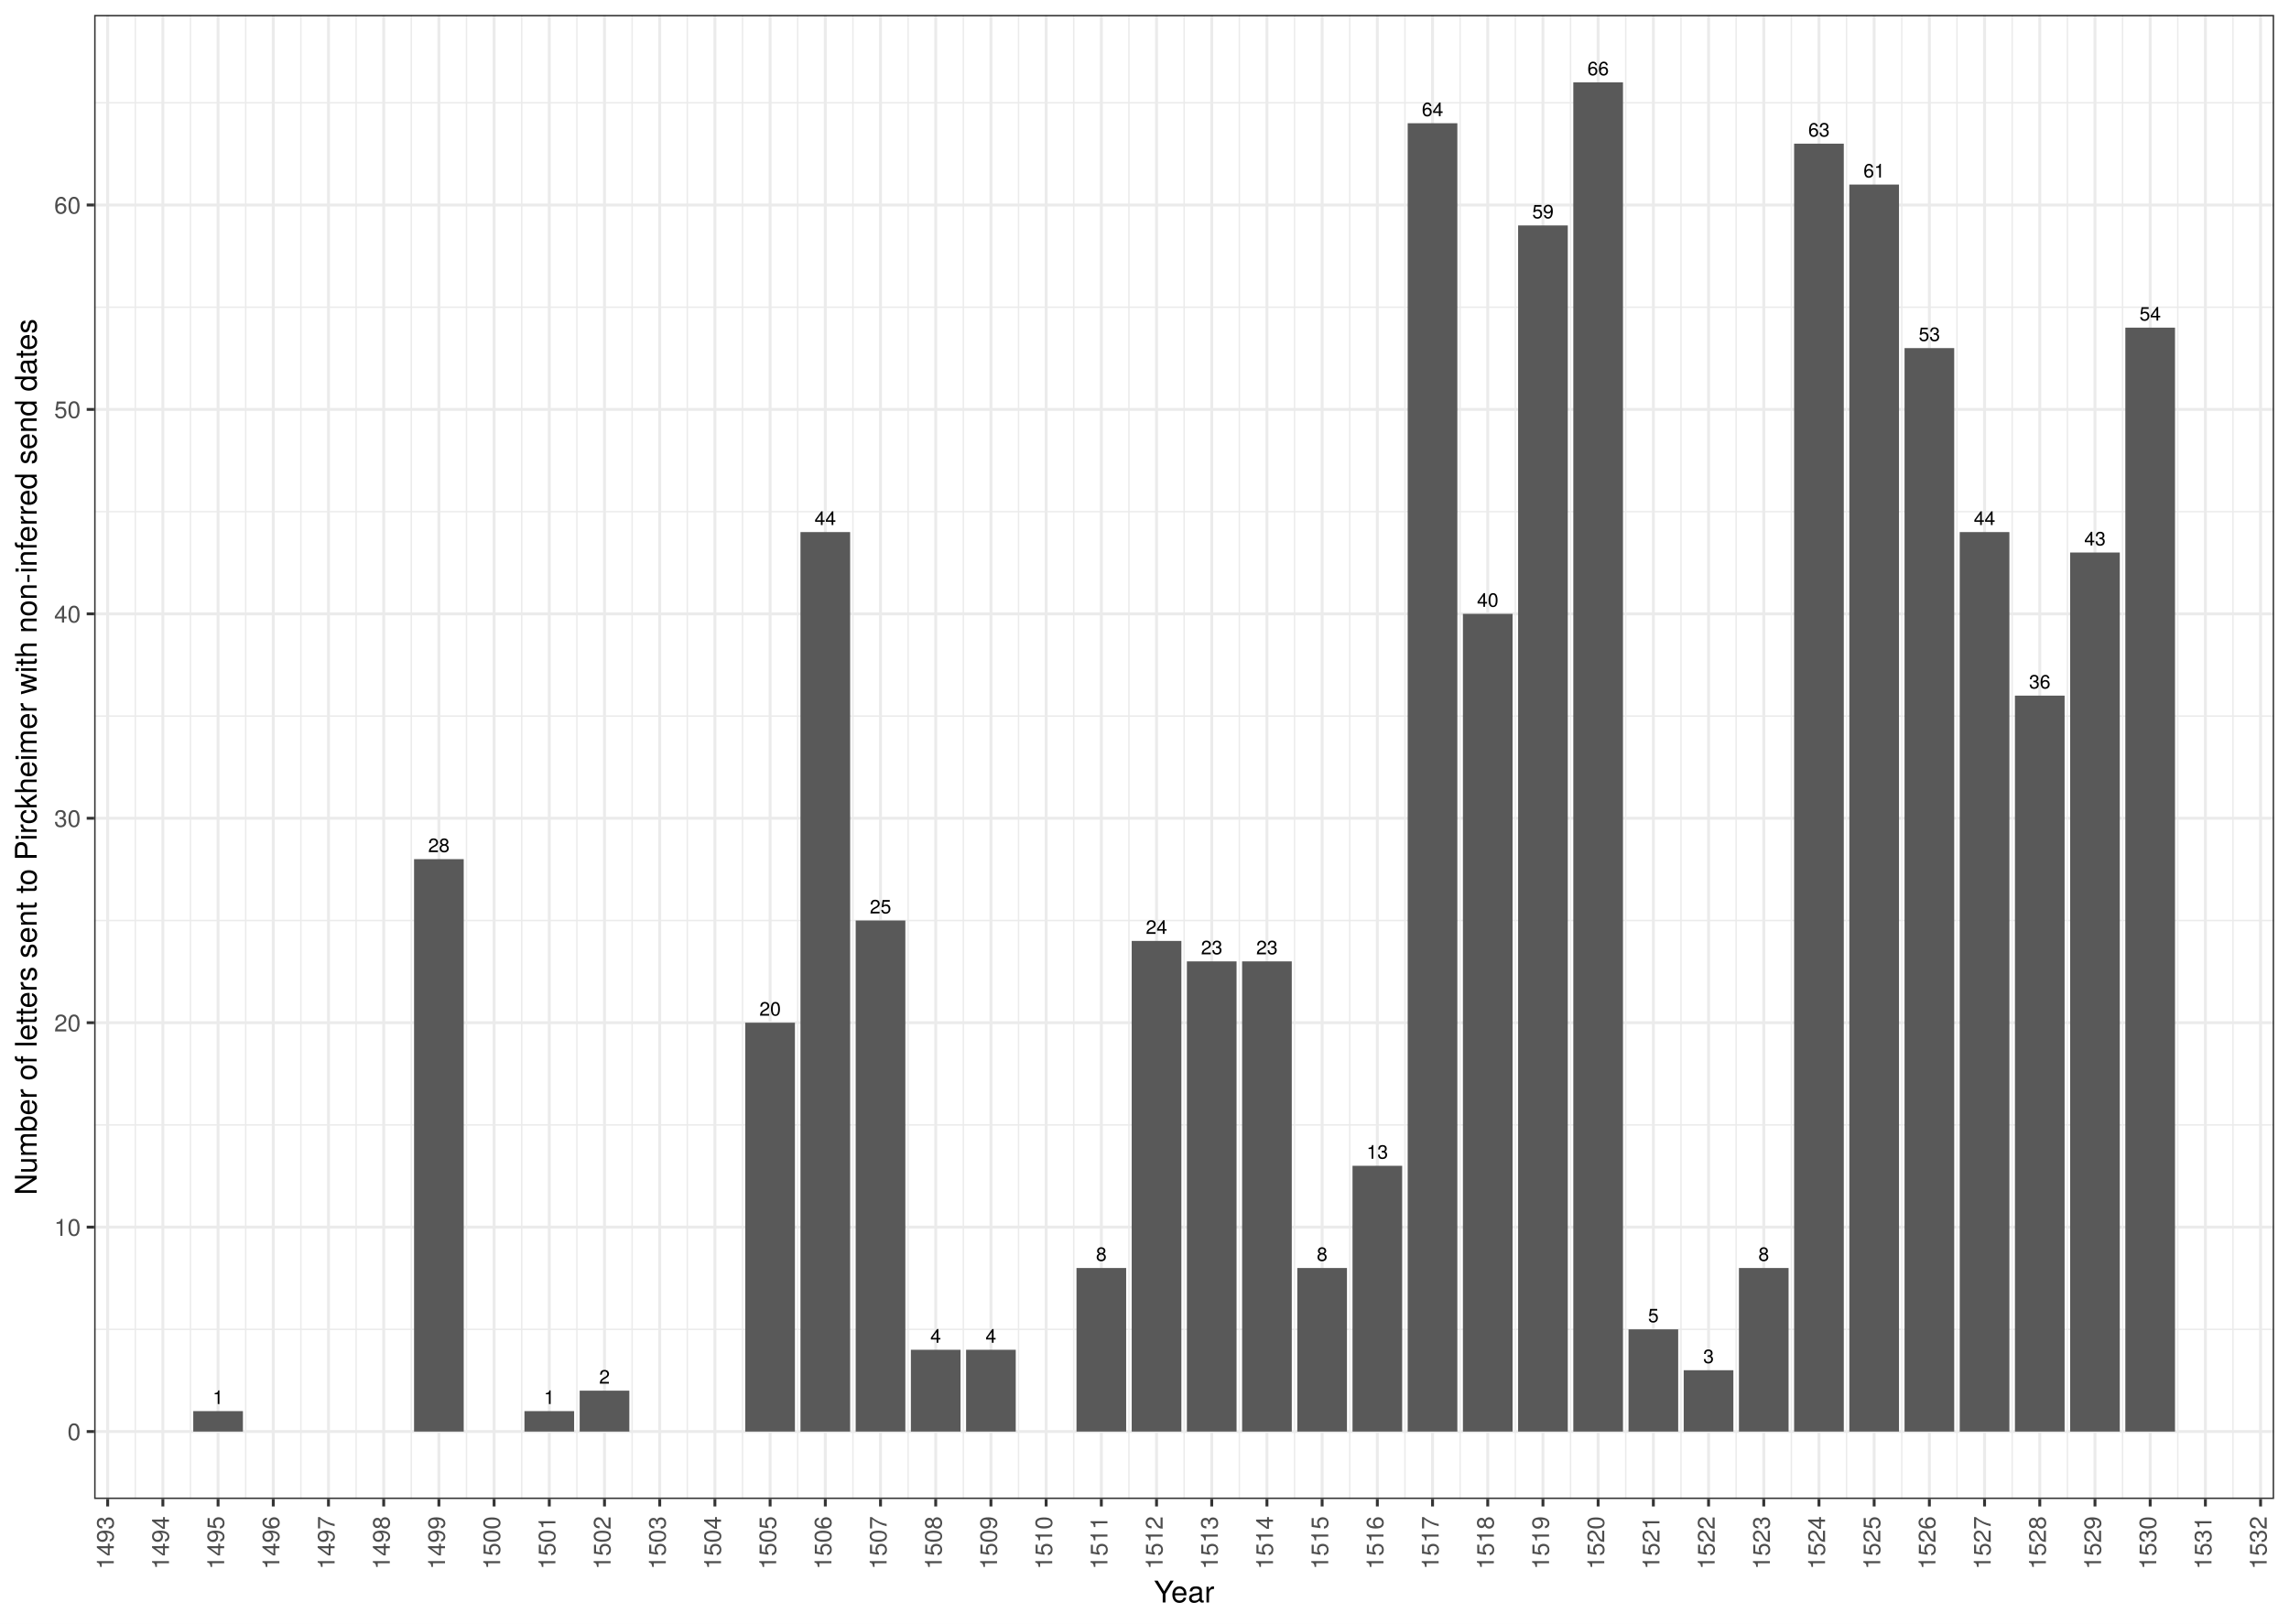
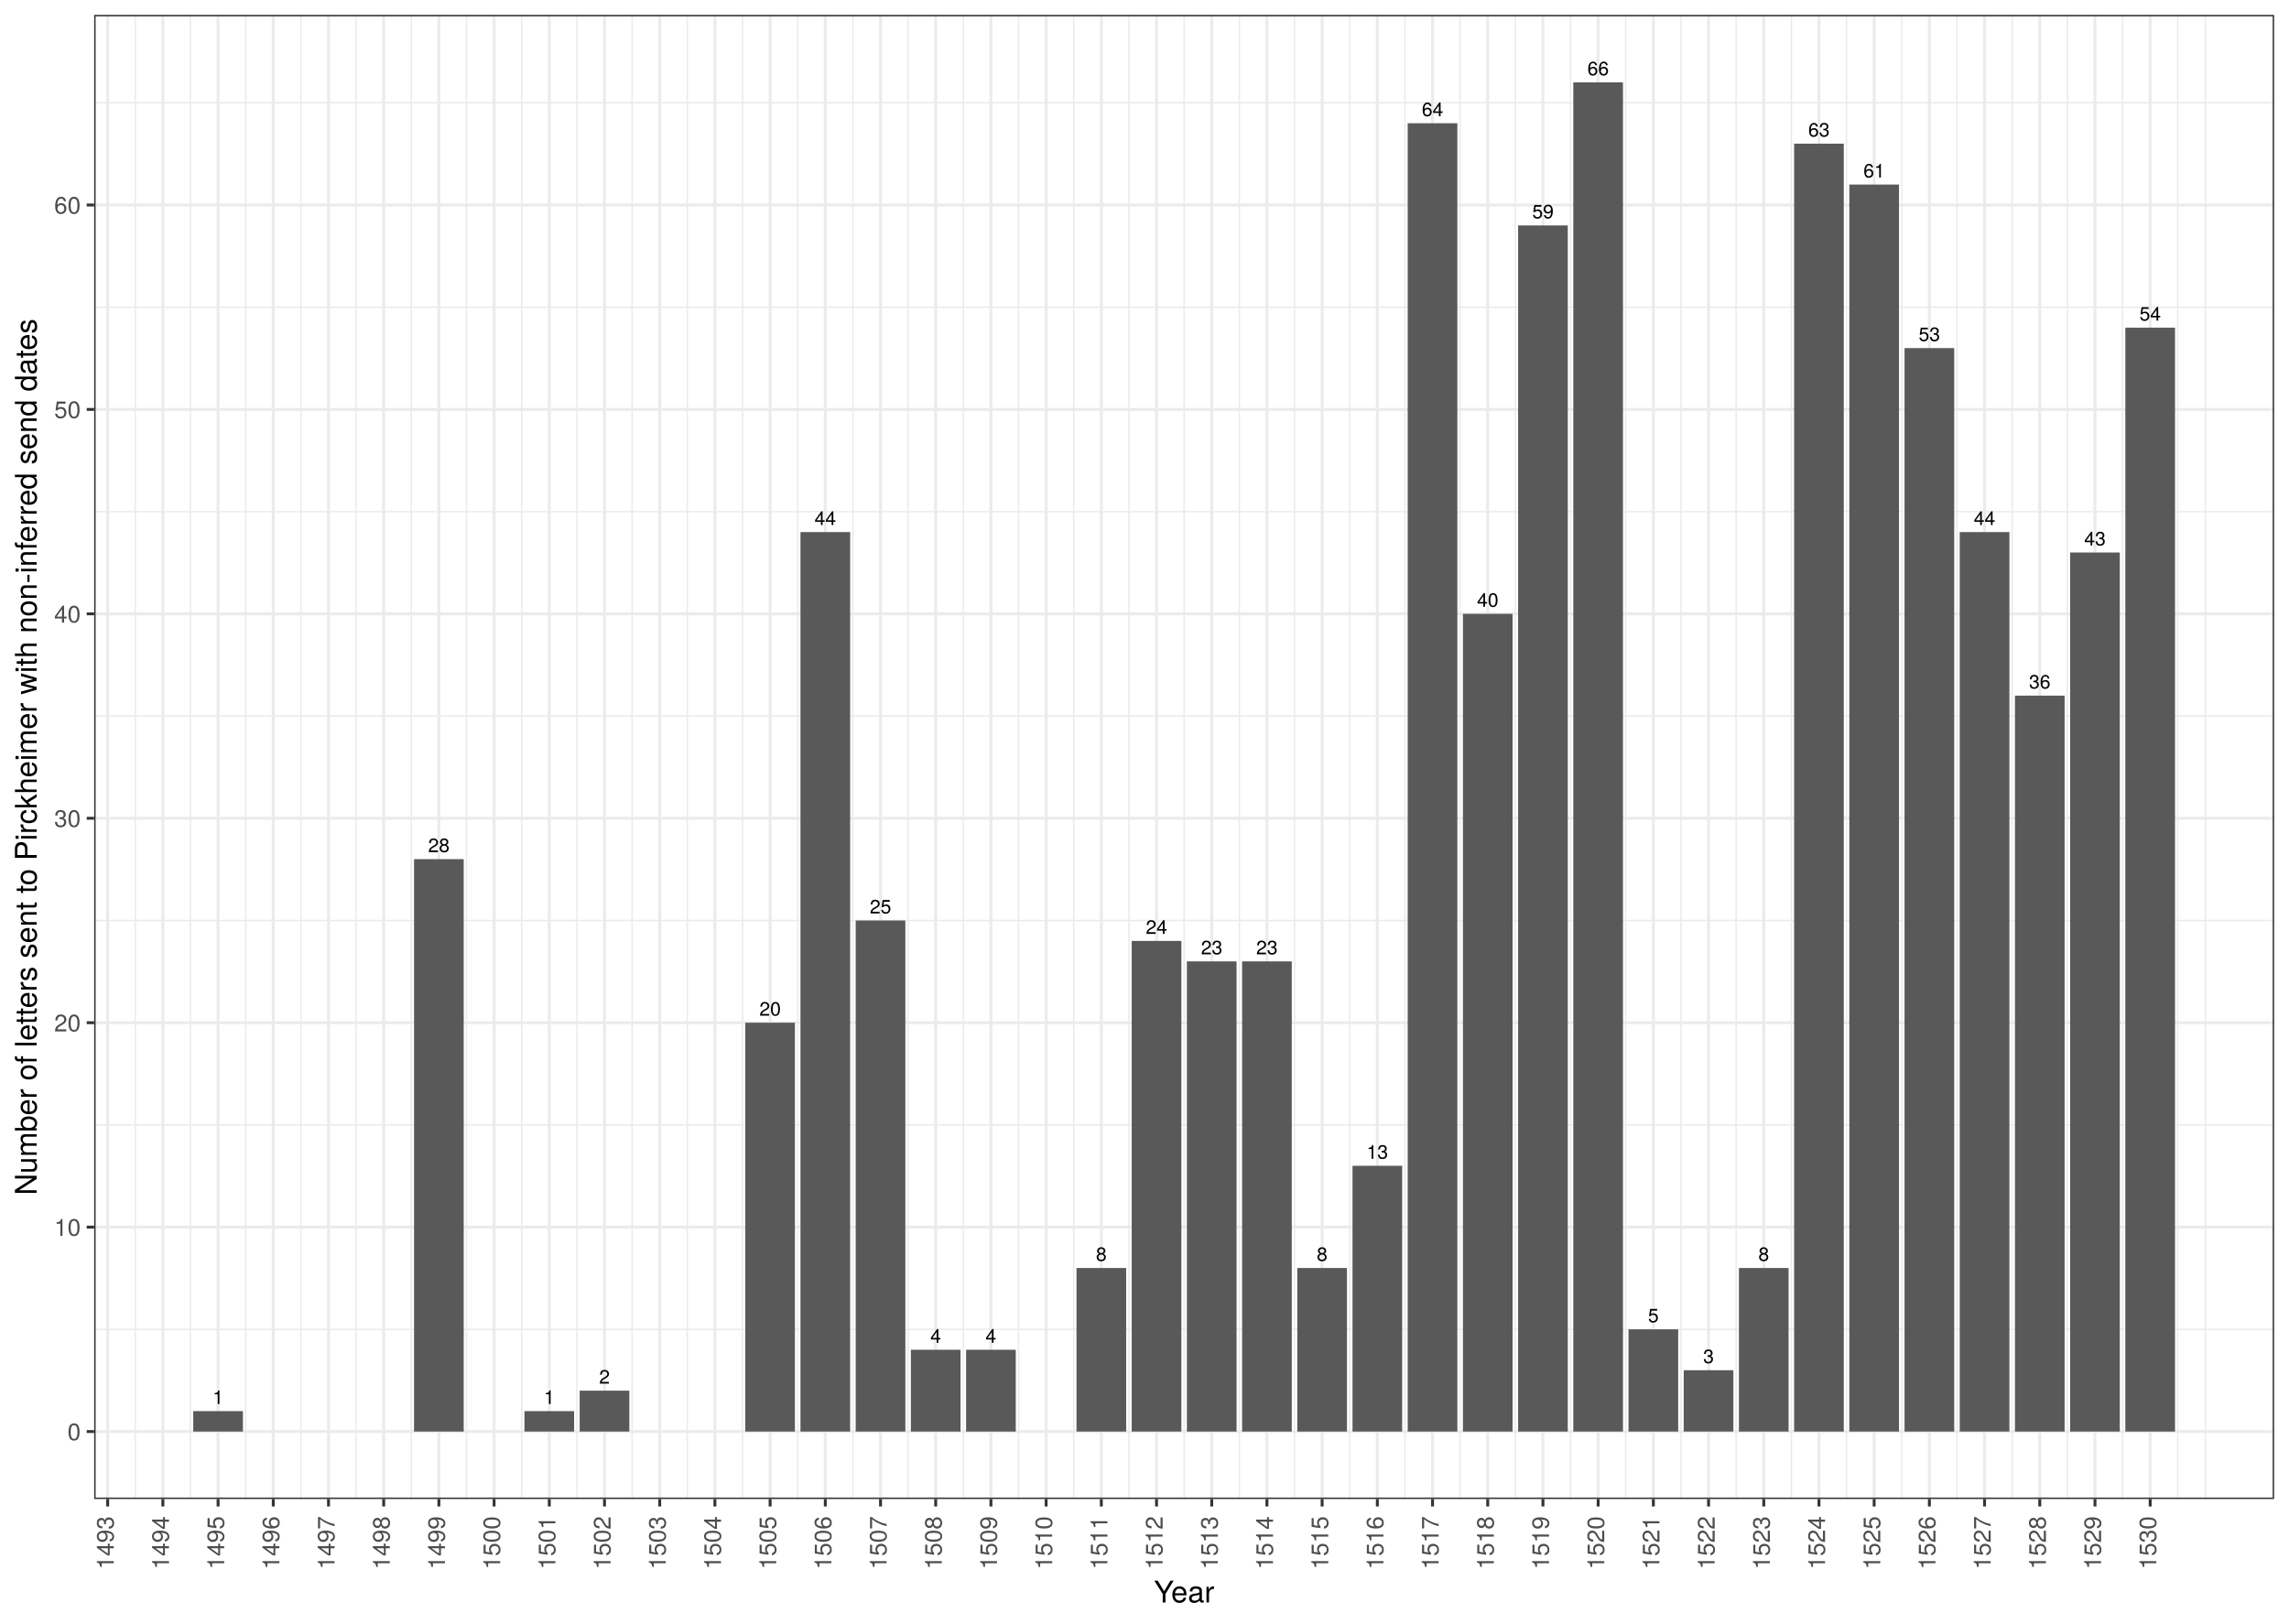
<svg xmlns="http://www.w3.org/2000/svg" class="svglite" width="842.40pt" height="597.60pt" viewBox="0 0 842.40 597.60">
  <defs>
    <style type="text/css">
    .svglite line, .svglite polyline, .svglite polygon, .svglite path, .svglite rect, .svglite circle {
      fill: none;
      stroke: #000000;
      stroke-linecap: round;
      stroke-linejoin: round;
      stroke-miterlimit: 10.00;
    }
    .svglite text {
      white-space: pre;
    }
  </style>
  </defs>
  <rect width="100%" height="100%" style="stroke: none; fill: #FFFFFF;" />
  <defs>
    <clipPath id="cpMC4wMHw4NDIuNDB8MC4wMHw1OTcuNjA=">
      <rect x="0.00" y="0.00" width="842.40" height="597.60" />
    </clipPath>
  </defs>
  <g clip-path="url(#cpMC4wMHw4NDIuNDB8MC4wMHw1OTcuNjA=)">
    <rect x="0" y="-0" width="842.40" height="597.60" style="stroke-width: 1.07; stroke: #FFFFFF; fill: #FFFFFF;" />
  </g>
  <defs>
    <clipPath id="cpMzQuNjV8ODM2LjkyfDUuNDh8NTUxLjc2">
      <rect x="34.65" y="5.48" width="802.27" height="546.28" />
    </clipPath>
  </defs>
  <g clip-path="url(#cpMzQuNjV8ODM2LjkyfDUuNDh8NTUxLjc2)">
    <rect x="34.65" y="5.48" width="802.27" height="546.28" style="stroke-width: 1.07; stroke: none; fill: #FFFFFF;" />
    <polyline points="34.65,489.31 836.92,489.31 " style="stroke-width: 0.53; stroke: #EBEBEB; stroke-linecap: butt;" />
    <polyline points="34.65,414.06 836.92,414.06 " style="stroke-width: 0.53; stroke: #EBEBEB; stroke-linecap: butt;" />
    <polyline points="34.65,338.82 836.92,338.82 " style="stroke-width: 0.53; stroke: #EBEBEB; stroke-linecap: butt;" />
    <polyline points="34.65,263.57 836.92,263.57 " style="stroke-width: 0.53; stroke: #EBEBEB; stroke-linecap: butt;" />
    <polyline points="34.65,188.33 836.92,188.33 " style="stroke-width: 0.53; stroke: #EBEBEB; stroke-linecap: butt;" />
    <polyline points="34.65,113.08 836.92,113.08 " style="stroke-width: 0.53; stroke: #EBEBEB; stroke-linecap: butt;" />
    <polyline points="34.65,37.83 836.92,37.83 " style="stroke-width: 0.53; stroke: #EBEBEB; stroke-linecap: butt;" />
    <polyline points="49.79,551.76 49.79,5.48 " style="stroke-width: 0.53; stroke: #EBEBEB; stroke-linecap: butt;" />
    <polyline points="70.10,551.76 70.10,5.48 " style="stroke-width: 0.53; stroke: #EBEBEB; stroke-linecap: butt;" />
    <polyline points="90.42,551.76 90.42,5.48 " style="stroke-width: 0.53; stroke: #EBEBEB; stroke-linecap: butt;" />
    <polyline points="110.73,551.76 110.73,5.48 " style="stroke-width: 0.53; stroke: #EBEBEB; stroke-linecap: butt;" />
    <polyline points="131.05,551.76 131.05,5.48 " style="stroke-width: 0.53; stroke: #EBEBEB; stroke-linecap: butt;" />
    <polyline points="151.36,551.76 151.36,5.48 " style="stroke-width: 0.53; stroke: #EBEBEB; stroke-linecap: butt;" />
    <polyline points="171.68,551.76 171.68,5.48 " style="stroke-width: 0.53; stroke: #EBEBEB; stroke-linecap: butt;" />
    <polyline points="192.00,551.76 192.00,5.48 " style="stroke-width: 0.53; stroke: #EBEBEB; stroke-linecap: butt;" />
    <polyline points="212.31,551.76 212.31,5.48 " style="stroke-width: 0.53; stroke: #EBEBEB; stroke-linecap: butt;" />
    <polyline points="232.63,551.76 232.63,5.48 " style="stroke-width: 0.53; stroke: #EBEBEB; stroke-linecap: butt;" />
    <polyline points="252.94,551.76 252.94,5.48 " style="stroke-width: 0.53; stroke: #EBEBEB; stroke-linecap: butt;" />
    <polyline points="273.26,551.76 273.26,5.48 " style="stroke-width: 0.53; stroke: #EBEBEB; stroke-linecap: butt;" />
    <polyline points="293.57,551.76 293.57,5.48 " style="stroke-width: 0.53; stroke: #EBEBEB; stroke-linecap: butt;" />
    <polyline points="313.89,551.76 313.89,5.48 " style="stroke-width: 0.53; stroke: #EBEBEB; stroke-linecap: butt;" />
    <polyline points="334.21,551.76 334.21,5.48 " style="stroke-width: 0.53; stroke: #EBEBEB; stroke-linecap: butt;" />
    <polyline points="354.52,551.76 354.52,5.48 " style="stroke-width: 0.53; stroke: #EBEBEB; stroke-linecap: butt;" />
    <polyline points="374.84,551.76 374.84,5.48 " style="stroke-width: 0.53; stroke: #EBEBEB; stroke-linecap: butt;" />
    <polyline points="395.15,551.76 395.15,5.48 " style="stroke-width: 0.53; stroke: #EBEBEB; stroke-linecap: butt;" />
    <polyline points="415.47,551.76 415.47,5.48 " style="stroke-width: 0.53; stroke: #EBEBEB; stroke-linecap: butt;" />
    <polyline points="435.79,551.76 435.79,5.48 " style="stroke-width: 0.53; stroke: #EBEBEB; stroke-linecap: butt;" />
    <polyline points="456.10,551.76 456.10,5.48 " style="stroke-width: 0.53; stroke: #EBEBEB; stroke-linecap: butt;" />
    <polyline points="476.42,551.76 476.42,5.48 " style="stroke-width: 0.53; stroke: #EBEBEB; stroke-linecap: butt;" />
    <polyline points="496.73,551.76 496.73,5.48 " style="stroke-width: 0.53; stroke: #EBEBEB; stroke-linecap: butt;" />
    <polyline points="517.05,551.76 517.05,5.48 " style="stroke-width: 0.53; stroke: #EBEBEB; stroke-linecap: butt;" />
    <polyline points="537.36,551.76 537.36,5.48 " style="stroke-width: 0.53; stroke: #EBEBEB; stroke-linecap: butt;" />
    <polyline points="557.68,551.76 557.68,5.48 " style="stroke-width: 0.53; stroke: #EBEBEB; stroke-linecap: butt;" />
    <polyline points="578.00,551.76 578.00,5.48 " style="stroke-width: 0.53; stroke: #EBEBEB; stroke-linecap: butt;" />
    <polyline points="598.31,551.76 598.31,5.48 " style="stroke-width: 0.53; stroke: #EBEBEB; stroke-linecap: butt;" />
    <polyline points="618.63,551.76 618.63,5.48 " style="stroke-width: 0.53; stroke: #EBEBEB; stroke-linecap: butt;" />
    <polyline points="638.94,551.76 638.94,5.48 " style="stroke-width: 0.53; stroke: #EBEBEB; stroke-linecap: butt;" />
    <polyline points="659.26,551.76 659.26,5.48 " style="stroke-width: 0.53; stroke: #EBEBEB; stroke-linecap: butt;" />
    <polyline points="679.57,551.76 679.57,5.48 " style="stroke-width: 0.53; stroke: #EBEBEB; stroke-linecap: butt;" />
    <polyline points="699.89,551.76 699.89,5.48 " style="stroke-width: 0.53; stroke: #EBEBEB; stroke-linecap: butt;" />
    <polyline points="720.21,551.76 720.21,5.48 " style="stroke-width: 0.53; stroke: #EBEBEB; stroke-linecap: butt;" />
    <polyline points="740.52,551.76 740.52,5.48 " style="stroke-width: 0.53; stroke: #EBEBEB; stroke-linecap: butt;" />
    <polyline points="760.84,551.76 760.84,5.48 " style="stroke-width: 0.53; stroke: #EBEBEB; stroke-linecap: butt;" />
    <polyline points="781.15,551.76 781.15,5.48 " style="stroke-width: 0.53; stroke: #EBEBEB; stroke-linecap: butt;" />
    <polyline points="801.47,551.76 801.47,5.48 " style="stroke-width: 0.53; stroke: #EBEBEB; stroke-linecap: butt;" />
-     <polyline points="821.79,551.76 821.79,5.48 " style="stroke-width: 0.53; stroke: #EBEBEB; stroke-linecap: butt;" />
+     <polyline points="811.63,551.76 811.63,5.48 " style="stroke-width: 0.53; stroke: #EBEBEB; stroke-linecap: butt;" />
    <polyline points="34.65,526.93 836.92,526.93 " style="stroke-width: 1.07; stroke: #EBEBEB; stroke-linecap: butt;" />
    <polyline points="34.65,451.68 836.92,451.68 " style="stroke-width: 1.07; stroke: #EBEBEB; stroke-linecap: butt;" />
    <polyline points="34.65,376.44 836.92,376.44 " style="stroke-width: 1.07; stroke: #EBEBEB; stroke-linecap: butt;" />
    <polyline points="34.65,301.19 836.92,301.19 " style="stroke-width: 1.07; stroke: #EBEBEB; stroke-linecap: butt;" />
    <polyline points="34.65,225.95 836.92,225.95 " style="stroke-width: 1.07; stroke: #EBEBEB; stroke-linecap: butt;" />
    <polyline points="34.65,150.70 836.92,150.70 " style="stroke-width: 1.07; stroke: #EBEBEB; stroke-linecap: butt;" />
    <polyline points="34.65,75.46 836.92,75.46 " style="stroke-width: 1.07; stroke: #EBEBEB; stroke-linecap: butt;" />
    <polyline points="39.63,551.76 39.63,5.48 " style="stroke-width: 1.07; stroke: #EBEBEB; stroke-linecap: butt;" />
    <polyline points="59.94,551.76 59.94,5.48 " style="stroke-width: 1.07; stroke: #EBEBEB; stroke-linecap: butt;" />
    <polyline points="80.26,551.76 80.26,5.48 " style="stroke-width: 1.07; stroke: #EBEBEB; stroke-linecap: butt;" />
    <polyline points="100.57,551.76 100.57,5.48 " style="stroke-width: 1.07; stroke: #EBEBEB; stroke-linecap: butt;" />
    <polyline points="120.89,551.76 120.89,5.48 " style="stroke-width: 1.07; stroke: #EBEBEB; stroke-linecap: butt;" />
    <polyline points="141.21,551.76 141.21,5.48 " style="stroke-width: 1.07; stroke: #EBEBEB; stroke-linecap: butt;" />
    <polyline points="161.52,551.76 161.52,5.48 " style="stroke-width: 1.07; stroke: #EBEBEB; stroke-linecap: butt;" />
    <polyline points="181.84,551.76 181.84,5.48 " style="stroke-width: 1.07; stroke: #EBEBEB; stroke-linecap: butt;" />
    <polyline points="202.15,551.76 202.15,5.48 " style="stroke-width: 1.07; stroke: #EBEBEB; stroke-linecap: butt;" />
    <polyline points="222.47,551.76 222.47,5.48 " style="stroke-width: 1.07; stroke: #EBEBEB; stroke-linecap: butt;" />
    <polyline points="242.79,551.76 242.79,5.48 " style="stroke-width: 1.07; stroke: #EBEBEB; stroke-linecap: butt;" />
    <polyline points="263.10,551.76 263.10,5.48 " style="stroke-width: 1.07; stroke: #EBEBEB; stroke-linecap: butt;" />
    <polyline points="283.42,551.76 283.42,5.48 " style="stroke-width: 1.07; stroke: #EBEBEB; stroke-linecap: butt;" />
    <polyline points="303.73,551.76 303.73,5.48 " style="stroke-width: 1.07; stroke: #EBEBEB; stroke-linecap: butt;" />
    <polyline points="324.05,551.76 324.05,5.48 " style="stroke-width: 1.07; stroke: #EBEBEB; stroke-linecap: butt;" />
    <polyline points="344.36,551.76 344.36,5.48 " style="stroke-width: 1.07; stroke: #EBEBEB; stroke-linecap: butt;" />
    <polyline points="364.68,551.76 364.68,5.48 " style="stroke-width: 1.07; stroke: #EBEBEB; stroke-linecap: butt;" />
    <polyline points="385.00,551.76 385.00,5.48 " style="stroke-width: 1.07; stroke: #EBEBEB; stroke-linecap: butt;" />
    <polyline points="405.31,551.76 405.31,5.48 " style="stroke-width: 1.07; stroke: #EBEBEB; stroke-linecap: butt;" />
    <polyline points="425.63,551.76 425.63,5.48 " style="stroke-width: 1.07; stroke: #EBEBEB; stroke-linecap: butt;" />
    <polyline points="445.94,551.76 445.94,5.48 " style="stroke-width: 1.07; stroke: #EBEBEB; stroke-linecap: butt;" />
    <polyline points="466.26,551.76 466.26,5.48 " style="stroke-width: 1.07; stroke: #EBEBEB; stroke-linecap: butt;" />
    <polyline points="486.57,551.76 486.57,5.48 " style="stroke-width: 1.07; stroke: #EBEBEB; stroke-linecap: butt;" />
    <polyline points="506.89,551.76 506.89,5.48 " style="stroke-width: 1.07; stroke: #EBEBEB; stroke-linecap: butt;" />
    <polyline points="527.21,551.76 527.21,5.48 " style="stroke-width: 1.07; stroke: #EBEBEB; stroke-linecap: butt;" />
    <polyline points="547.52,551.76 547.52,5.48 " style="stroke-width: 1.07; stroke: #EBEBEB; stroke-linecap: butt;" />
    <polyline points="567.84,551.76 567.84,5.48 " style="stroke-width: 1.07; stroke: #EBEBEB; stroke-linecap: butt;" />
    <polyline points="588.15,551.76 588.15,5.48 " style="stroke-width: 1.07; stroke: #EBEBEB; stroke-linecap: butt;" />
    <polyline points="608.47,551.76 608.47,5.48 " style="stroke-width: 1.07; stroke: #EBEBEB; stroke-linecap: butt;" />
    <polyline points="628.79,551.76 628.79,5.48 " style="stroke-width: 1.07; stroke: #EBEBEB; stroke-linecap: butt;" />
    <polyline points="649.10,551.76 649.10,5.48 " style="stroke-width: 1.07; stroke: #EBEBEB; stroke-linecap: butt;" />
    <polyline points="669.42,551.76 669.42,5.48 " style="stroke-width: 1.07; stroke: #EBEBEB; stroke-linecap: butt;" />
    <polyline points="689.73,551.76 689.73,5.48 " style="stroke-width: 1.07; stroke: #EBEBEB; stroke-linecap: butt;" />
    <polyline points="710.05,551.76 710.05,5.48 " style="stroke-width: 1.07; stroke: #EBEBEB; stroke-linecap: butt;" />
    <polyline points="730.36,551.76 730.36,5.48 " style="stroke-width: 1.07; stroke: #EBEBEB; stroke-linecap: butt;" />
    <polyline points="750.68,551.76 750.68,5.48 " style="stroke-width: 1.07; stroke: #EBEBEB; stroke-linecap: butt;" />
    <polyline points="771.00,551.76 771.00,5.48 " style="stroke-width: 1.07; stroke: #EBEBEB; stroke-linecap: butt;" />
    <polyline points="791.31,551.76 791.31,5.48 " style="stroke-width: 1.07; stroke: #EBEBEB; stroke-linecap: butt;" />
-     <polyline points="811.63,551.76 811.63,5.48 " style="stroke-width: 1.07; stroke: #EBEBEB; stroke-linecap: butt;" />
-     <polyline points="831.94,551.76 831.94,5.48 " style="stroke-width: 1.07; stroke: #EBEBEB; stroke-linecap: butt;" />
    <rect x="579.01" y="30.31" width="18.28" height="496.62" style="stroke-width: 1.07; stroke: none; stroke-linecap: square; stroke-linejoin: miter; fill: #595959;" />
    <rect x="599.33" y="489.31" width="18.28" height="37.62" style="stroke-width: 1.07; stroke: none; stroke-linecap: square; stroke-linejoin: miter; fill: #595959;" />
    <rect x="619.64" y="504.36" width="18.28" height="22.57" style="stroke-width: 1.07; stroke: none; stroke-linecap: square; stroke-linejoin: miter; fill: #595959;" />
    <rect x="639.96" y="466.73" width="18.28" height="60.20" style="stroke-width: 1.07; stroke: none; stroke-linecap: square; stroke-linejoin: miter; fill: #595959;" />
    <rect x="660.27" y="52.88" width="18.28" height="474.05" style="stroke-width: 1.07; stroke: none; stroke-linecap: square; stroke-linejoin: miter; fill: #595959;" />
    <rect x="680.59" y="67.93" width="18.28" height="459.00" style="stroke-width: 1.07; stroke: none; stroke-linecap: square; stroke-linejoin: miter; fill: #595959;" />
    <rect x="700.91" y="128.13" width="18.28" height="398.80" style="stroke-width: 1.07; stroke: none; stroke-linecap: square; stroke-linejoin: miter; fill: #595959;" />
    <rect x="721.22" y="195.85" width="18.28" height="331.08" style="stroke-width: 1.07; stroke: none; stroke-linecap: square; stroke-linejoin: miter; fill: #595959;" />
    <rect x="741.54" y="256.05" width="18.28" height="270.88" style="stroke-width: 1.07; stroke: none; stroke-linecap: square; stroke-linejoin: miter; fill: #595959;" />
    <rect x="761.85" y="203.37" width="18.28" height="323.56" style="stroke-width: 1.07; stroke: none; stroke-linecap: square; stroke-linejoin: miter; fill: #595959;" />
    <rect x="782.17" y="120.60" width="18.28" height="406.33" style="stroke-width: 1.07; stroke: none; stroke-linecap: square; stroke-linejoin: miter; fill: #595959;" />
    <rect x="497.75" y="429.11" width="18.28" height="97.82" style="stroke-width: 1.07; stroke: none; stroke-linecap: square; stroke-linejoin: miter; fill: #595959;" />
    <rect x="518.06" y="45.36" width="18.28" height="481.57" style="stroke-width: 1.07; stroke: none; stroke-linecap: square; stroke-linejoin: miter; fill: #595959;" />
    <rect x="152.38" y="316.24" width="18.28" height="210.69" style="stroke-width: 1.07; stroke: none; stroke-linecap: square; stroke-linejoin: miter; fill: #595959;" />
    <rect x="294.59" y="195.85" width="18.28" height="331.08" style="stroke-width: 1.07; stroke: none; stroke-linecap: square; stroke-linejoin: miter; fill: #595959;" />
    <rect x="314.91" y="338.82" width="18.28" height="188.11" style="stroke-width: 1.07; stroke: none; stroke-linecap: square; stroke-linejoin: miter; fill: #595959;" />
    <rect x="335.22" y="496.83" width="18.28" height="30.10" style="stroke-width: 1.07; stroke: none; stroke-linecap: square; stroke-linejoin: miter; fill: #595959;" />
    <rect x="355.54" y="496.83" width="18.28" height="30.10" style="stroke-width: 1.07; stroke: none; stroke-linecap: square; stroke-linejoin: miter; fill: #595959;" />
    <rect x="396.17" y="466.73" width="18.28" height="60.20" style="stroke-width: 1.07; stroke: none; stroke-linecap: square; stroke-linejoin: miter; fill: #595959;" />
    <rect x="416.49" y="346.34" width="18.28" height="180.59" style="stroke-width: 1.07; stroke: none; stroke-linecap: square; stroke-linejoin: miter; fill: #595959;" />
    <rect x="436.80" y="353.87" width="18.28" height="173.06" style="stroke-width: 1.07; stroke: none; stroke-linecap: square; stroke-linejoin: miter; fill: #595959;" />
    <rect x="457.12" y="353.87" width="18.28" height="173.06" style="stroke-width: 1.07; stroke: none; stroke-linecap: square; stroke-linejoin: miter; fill: #595959;" />
    <rect x="477.43" y="466.73" width="18.28" height="60.20" style="stroke-width: 1.07; stroke: none; stroke-linecap: square; stroke-linejoin: miter; fill: #595959;" />
    <rect x="71.12" y="519.41" width="18.28" height="7.52" style="stroke-width: 1.07; stroke: none; stroke-linecap: square; stroke-linejoin: miter; fill: #595959;" />
    <rect x="193.01" y="519.41" width="18.28" height="7.52" style="stroke-width: 1.07; stroke: none; stroke-linecap: square; stroke-linejoin: miter; fill: #595959;" />
    <rect x="213.33" y="511.88" width="18.28" height="15.05" style="stroke-width: 1.07; stroke: none; stroke-linecap: square; stroke-linejoin: miter; fill: #595959;" />
    <rect x="538.38" y="225.95" width="18.28" height="300.98" style="stroke-width: 1.07; stroke: none; stroke-linecap: square; stroke-linejoin: miter; fill: #595959;" />
    <rect x="558.70" y="82.98" width="18.28" height="443.95" style="stroke-width: 1.07; stroke: none; stroke-linecap: square; stroke-linejoin: miter; fill: #595959;" />
    <rect x="274.27" y="376.44" width="18.28" height="150.49" style="stroke-width: 1.07; stroke: none; stroke-linecap: square; stroke-linejoin: miter; fill: #595959;" />
    <text x="588.15" y="27.72" text-anchor="middle" style="font-size: 7.11px; font-family: &quot;TeX Gyre Heros&quot;;" textLength="9.04px" lengthAdjust="spacingAndGlyphs">66</text>
    <text x="608.47" y="486.72" text-anchor="middle" style="font-size: 7.11px; font-family: &quot;TeX Gyre Heros&quot;;" textLength="4.52px" lengthAdjust="spacingAndGlyphs">5</text>
    <text x="628.79" y="501.76" text-anchor="middle" style="font-size: 7.11px; font-family: &quot;TeX Gyre Heros&quot;;" textLength="4.52px" lengthAdjust="spacingAndGlyphs">3</text>
    <text x="649.10" y="464.14" text-anchor="middle" style="font-size: 7.11px; font-family: &quot;TeX Gyre Heros&quot;;" textLength="4.52px" lengthAdjust="spacingAndGlyphs">8</text>
    <text x="669.42" y="50.29" text-anchor="middle" style="font-size: 7.11px; font-family: &quot;TeX Gyre Heros&quot;;" textLength="9.04px" lengthAdjust="spacingAndGlyphs">63</text>
    <text x="689.73" y="65.34" text-anchor="middle" style="font-size: 7.11px; font-family: &quot;TeX Gyre Heros&quot;;" textLength="9.04px" lengthAdjust="spacingAndGlyphs">61</text>
    <text x="710.05" y="125.54" text-anchor="middle" style="font-size: 7.11px; font-family: &quot;TeX Gyre Heros&quot;;" textLength="9.04px" lengthAdjust="spacingAndGlyphs">53</text>
    <text x="730.36" y="193.26" text-anchor="middle" style="font-size: 7.11px; font-family: &quot;TeX Gyre Heros&quot;;" textLength="9.04px" lengthAdjust="spacingAndGlyphs">44</text>
    <text x="750.68" y="253.45" text-anchor="middle" style="font-size: 7.11px; font-family: &quot;TeX Gyre Heros&quot;;" textLength="9.04px" lengthAdjust="spacingAndGlyphs">36</text>
    <text x="771.00" y="200.78" text-anchor="middle" style="font-size: 7.11px; font-family: &quot;TeX Gyre Heros&quot;;" textLength="9.04px" lengthAdjust="spacingAndGlyphs">43</text>
    <text x="791.31" y="118.01" text-anchor="middle" style="font-size: 7.11px; font-family: &quot;TeX Gyre Heros&quot;;" textLength="9.04px" lengthAdjust="spacingAndGlyphs">54</text>
    <text x="506.89" y="426.52" text-anchor="middle" style="font-size: 7.11px; font-family: &quot;TeX Gyre Heros&quot;;" textLength="9.04px" lengthAdjust="spacingAndGlyphs">13</text>
    <text x="527.21" y="42.77" text-anchor="middle" style="font-size: 7.11px; font-family: &quot;TeX Gyre Heros&quot;;" textLength="9.04px" lengthAdjust="spacingAndGlyphs">64</text>
    <text x="161.52" y="313.65" text-anchor="middle" style="font-size: 7.11px; font-family: &quot;TeX Gyre Heros&quot;;" textLength="9.04px" lengthAdjust="spacingAndGlyphs">28</text>
    <text x="303.73" y="193.26" text-anchor="middle" style="font-size: 7.11px; font-family: &quot;TeX Gyre Heros&quot;;" textLength="9.04px" lengthAdjust="spacingAndGlyphs">44</text>
    <text x="324.05" y="336.22" text-anchor="middle" style="font-size: 7.11px; font-family: &quot;TeX Gyre Heros&quot;;" textLength="9.04px" lengthAdjust="spacingAndGlyphs">25</text>
    <text x="344.36" y="494.24" text-anchor="middle" style="font-size: 7.11px; font-family: &quot;TeX Gyre Heros&quot;;" textLength="4.52px" lengthAdjust="spacingAndGlyphs">4</text>
    <text x="364.68" y="494.24" text-anchor="middle" style="font-size: 7.11px; font-family: &quot;TeX Gyre Heros&quot;;" textLength="4.52px" lengthAdjust="spacingAndGlyphs">4</text>
    <text x="405.31" y="464.14" text-anchor="middle" style="font-size: 7.11px; font-family: &quot;TeX Gyre Heros&quot;;" textLength="4.52px" lengthAdjust="spacingAndGlyphs">8</text>
    <text x="425.63" y="343.75" text-anchor="middle" style="font-size: 7.11px; font-family: &quot;TeX Gyre Heros&quot;;" textLength="9.04px" lengthAdjust="spacingAndGlyphs">24</text>
    <text x="445.94" y="351.27" text-anchor="middle" style="font-size: 7.11px; font-family: &quot;TeX Gyre Heros&quot;;" textLength="9.04px" lengthAdjust="spacingAndGlyphs">23</text>
    <text x="466.26" y="351.27" text-anchor="middle" style="font-size: 7.11px; font-family: &quot;TeX Gyre Heros&quot;;" textLength="9.04px" lengthAdjust="spacingAndGlyphs">23</text>
    <text x="486.57" y="464.14" text-anchor="middle" style="font-size: 7.11px; font-family: &quot;TeX Gyre Heros&quot;;" textLength="4.52px" lengthAdjust="spacingAndGlyphs">8</text>
    <text x="80.26" y="516.81" text-anchor="middle" style="font-size: 7.11px; font-family: &quot;TeX Gyre Heros&quot;;" textLength="4.52px" lengthAdjust="spacingAndGlyphs">1</text>
    <text x="202.15" y="516.81" text-anchor="middle" style="font-size: 7.11px; font-family: &quot;TeX Gyre Heros&quot;;" textLength="4.52px" lengthAdjust="spacingAndGlyphs">1</text>
    <text x="222.47" y="509.29" text-anchor="middle" style="font-size: 7.11px; font-family: &quot;TeX Gyre Heros&quot;;" textLength="4.52px" lengthAdjust="spacingAndGlyphs">2</text>
    <text x="547.52" y="223.36" text-anchor="middle" style="font-size: 7.11px; font-family: &quot;TeX Gyre Heros&quot;;" textLength="9.04px" lengthAdjust="spacingAndGlyphs">40</text>
    <text x="567.84" y="80.39" text-anchor="middle" style="font-size: 7.11px; font-family: &quot;TeX Gyre Heros&quot;;" textLength="9.04px" lengthAdjust="spacingAndGlyphs">59</text>
    <text x="283.42" y="373.85" text-anchor="middle" style="font-size: 7.11px; font-family: &quot;TeX Gyre Heros&quot;;" textLength="9.04px" lengthAdjust="spacingAndGlyphs">20</text>
    <rect x="34.65" y="5.48" width="802.27" height="546.28" style="stroke-width: 1.07; stroke: #333333;" />
  </g>
  <g clip-path="url(#cpMC4wMHw4NDIuNDB8MC4wMHw1OTcuNjA=)">
    <text x="29.72" y="530.14" text-anchor="end" style="font-size: 8.80px;fill: #4D4D4D; font-family: &quot;TeX Gyre Heros&quot;;" textLength="5.59px" lengthAdjust="spacingAndGlyphs">0</text>
    <text x="29.72" y="454.89" text-anchor="end" style="font-size: 8.80px;fill: #4D4D4D; font-family: &quot;TeX Gyre Heros&quot;;" textLength="11.19px" lengthAdjust="spacingAndGlyphs">10</text>
    <text x="29.72" y="379.65" text-anchor="end" style="font-size: 8.80px;fill: #4D4D4D; font-family: &quot;TeX Gyre Heros&quot;;" textLength="11.19px" lengthAdjust="spacingAndGlyphs">20</text>
    <text x="29.72" y="304.40" text-anchor="end" style="font-size: 8.80px;fill: #4D4D4D; font-family: &quot;TeX Gyre Heros&quot;;" textLength="11.19px" lengthAdjust="spacingAndGlyphs">30</text>
    <text x="29.72" y="229.16" text-anchor="end" style="font-size: 8.80px;fill: #4D4D4D; font-family: &quot;TeX Gyre Heros&quot;;" textLength="11.19px" lengthAdjust="spacingAndGlyphs">40</text>
    <text x="29.72" y="153.91" text-anchor="end" style="font-size: 8.80px;fill: #4D4D4D; font-family: &quot;TeX Gyre Heros&quot;;" textLength="11.19px" lengthAdjust="spacingAndGlyphs">50</text>
    <text x="29.72" y="78.67" text-anchor="end" style="font-size: 8.80px;fill: #4D4D4D; font-family: &quot;TeX Gyre Heros&quot;;" textLength="11.19px" lengthAdjust="spacingAndGlyphs">60</text>
    <polyline points="31.91,526.93 34.65,526.93 " style="stroke-width: 1.07; stroke: #333333; stroke-linecap: butt;" />
    <polyline points="31.91,451.68 34.65,451.68 " style="stroke-width: 1.07; stroke: #333333; stroke-linecap: butt;" />
    <polyline points="31.91,376.44 34.65,376.44 " style="stroke-width: 1.07; stroke: #333333; stroke-linecap: butt;" />
    <polyline points="31.91,301.19 34.65,301.19 " style="stroke-width: 1.07; stroke: #333333; stroke-linecap: butt;" />
    <polyline points="31.91,225.95 34.65,225.95 " style="stroke-width: 1.07; stroke: #333333; stroke-linecap: butt;" />
    <polyline points="31.91,150.70 34.65,150.70 " style="stroke-width: 1.07; stroke: #333333; stroke-linecap: butt;" />
    <polyline points="31.91,75.46 34.65,75.46 " style="stroke-width: 1.07; stroke: #333333; stroke-linecap: butt;" />
    <polyline points="39.63,554.50 39.63,551.76 " style="stroke-width: 1.07; stroke: #333333; stroke-linecap: butt;" />
    <polyline points="59.94,554.50 59.94,551.76 " style="stroke-width: 1.07; stroke: #333333; stroke-linecap: butt;" />
    <polyline points="80.26,554.50 80.26,551.76 " style="stroke-width: 1.07; stroke: #333333; stroke-linecap: butt;" />
    <polyline points="100.57,554.50 100.57,551.76 " style="stroke-width: 1.07; stroke: #333333; stroke-linecap: butt;" />
    <polyline points="120.89,554.50 120.89,551.76 " style="stroke-width: 1.07; stroke: #333333; stroke-linecap: butt;" />
    <polyline points="141.21,554.50 141.21,551.76 " style="stroke-width: 1.07; stroke: #333333; stroke-linecap: butt;" />
    <polyline points="161.52,554.50 161.52,551.76 " style="stroke-width: 1.07; stroke: #333333; stroke-linecap: butt;" />
    <polyline points="181.84,554.50 181.84,551.76 " style="stroke-width: 1.07; stroke: #333333; stroke-linecap: butt;" />
    <polyline points="202.15,554.50 202.15,551.76 " style="stroke-width: 1.07; stroke: #333333; stroke-linecap: butt;" />
    <polyline points="222.47,554.50 222.47,551.76 " style="stroke-width: 1.07; stroke: #333333; stroke-linecap: butt;" />
    <polyline points="242.79,554.50 242.79,551.76 " style="stroke-width: 1.07; stroke: #333333; stroke-linecap: butt;" />
    <polyline points="263.10,554.50 263.10,551.76 " style="stroke-width: 1.07; stroke: #333333; stroke-linecap: butt;" />
    <polyline points="283.42,554.50 283.42,551.76 " style="stroke-width: 1.07; stroke: #333333; stroke-linecap: butt;" />
    <polyline points="303.73,554.50 303.73,551.76 " style="stroke-width: 1.07; stroke: #333333; stroke-linecap: butt;" />
    <polyline points="324.05,554.50 324.05,551.76 " style="stroke-width: 1.07; stroke: #333333; stroke-linecap: butt;" />
    <polyline points="344.36,554.50 344.36,551.76 " style="stroke-width: 1.07; stroke: #333333; stroke-linecap: butt;" />
    <polyline points="364.68,554.50 364.68,551.76 " style="stroke-width: 1.07; stroke: #333333; stroke-linecap: butt;" />
    <polyline points="385.00,554.50 385.00,551.76 " style="stroke-width: 1.07; stroke: #333333; stroke-linecap: butt;" />
    <polyline points="405.31,554.50 405.31,551.76 " style="stroke-width: 1.07; stroke: #333333; stroke-linecap: butt;" />
    <polyline points="425.63,554.50 425.63,551.76 " style="stroke-width: 1.07; stroke: #333333; stroke-linecap: butt;" />
    <polyline points="445.94,554.50 445.94,551.76 " style="stroke-width: 1.07; stroke: #333333; stroke-linecap: butt;" />
    <polyline points="466.26,554.50 466.26,551.76 " style="stroke-width: 1.07; stroke: #333333; stroke-linecap: butt;" />
    <polyline points="486.57,554.50 486.57,551.76 " style="stroke-width: 1.07; stroke: #333333; stroke-linecap: butt;" />
    <polyline points="506.89,554.50 506.89,551.76 " style="stroke-width: 1.07; stroke: #333333; stroke-linecap: butt;" />
    <polyline points="527.21,554.50 527.21,551.76 " style="stroke-width: 1.07; stroke: #333333; stroke-linecap: butt;" />
    <polyline points="547.52,554.50 547.52,551.76 " style="stroke-width: 1.07; stroke: #333333; stroke-linecap: butt;" />
    <polyline points="567.84,554.50 567.84,551.76 " style="stroke-width: 1.07; stroke: #333333; stroke-linecap: butt;" />
    <polyline points="588.15,554.50 588.15,551.76 " style="stroke-width: 1.07; stroke: #333333; stroke-linecap: butt;" />
    <polyline points="608.47,554.50 608.47,551.76 " style="stroke-width: 1.07; stroke: #333333; stroke-linecap: butt;" />
    <polyline points="628.79,554.50 628.79,551.76 " style="stroke-width: 1.07; stroke: #333333; stroke-linecap: butt;" />
    <polyline points="649.10,554.50 649.10,551.76 " style="stroke-width: 1.07; stroke: #333333; stroke-linecap: butt;" />
    <polyline points="669.42,554.50 669.42,551.76 " style="stroke-width: 1.07; stroke: #333333; stroke-linecap: butt;" />
    <polyline points="689.73,554.50 689.73,551.76 " style="stroke-width: 1.07; stroke: #333333; stroke-linecap: butt;" />
    <polyline points="710.05,554.50 710.05,551.76 " style="stroke-width: 1.07; stroke: #333333; stroke-linecap: butt;" />
    <polyline points="730.36,554.50 730.36,551.76 " style="stroke-width: 1.07; stroke: #333333; stroke-linecap: butt;" />
    <polyline points="750.68,554.50 750.68,551.76 " style="stroke-width: 1.07; stroke: #333333; stroke-linecap: butt;" />
    <polyline points="771.00,554.50 771.00,551.76 " style="stroke-width: 1.07; stroke: #333333; stroke-linecap: butt;" />
    <polyline points="791.31,554.50 791.31,551.76 " style="stroke-width: 1.07; stroke: #333333; stroke-linecap: butt;" />
-     <polyline points="811.63,554.50 811.63,551.76 " style="stroke-width: 1.07; stroke: #333333; stroke-linecap: butt;" />
-     <polyline points="831.94,554.50 831.94,551.76 " style="stroke-width: 1.07; stroke: #333333; stroke-linecap: butt;" />
    <text transform="translate(41.87,567.88) rotate(-90)" text-anchor="middle" style="font-size: 8.80px;fill: #4D4D4D; font-family: &quot;TeX Gyre Heros&quot;;" textLength="22.38px" lengthAdjust="spacingAndGlyphs">1493</text>
    <text transform="translate(62.19,567.88) rotate(-90)" text-anchor="middle" style="font-size: 8.80px;fill: #4D4D4D; font-family: &quot;TeX Gyre Heros&quot;;" textLength="22.38px" lengthAdjust="spacingAndGlyphs">1494</text>
    <text transform="translate(82.50,567.88) rotate(-90)" text-anchor="middle" style="font-size: 8.80px;fill: #4D4D4D; font-family: &quot;TeX Gyre Heros&quot;;" textLength="22.38px" lengthAdjust="spacingAndGlyphs">1495</text>
    <text transform="translate(102.82,567.88) rotate(-90)" text-anchor="middle" style="font-size: 8.80px;fill: #4D4D4D; font-family: &quot;TeX Gyre Heros&quot;;" textLength="22.38px" lengthAdjust="spacingAndGlyphs">1496</text>
    <text transform="translate(123.14,567.88) rotate(-90)" text-anchor="middle" style="font-size: 8.80px;fill: #4D4D4D; font-family: &quot;TeX Gyre Heros&quot;;" textLength="22.38px" lengthAdjust="spacingAndGlyphs">1497</text>
    <text transform="translate(143.45,567.88) rotate(-90)" text-anchor="middle" style="font-size: 8.80px;fill: #4D4D4D; font-family: &quot;TeX Gyre Heros&quot;;" textLength="22.38px" lengthAdjust="spacingAndGlyphs">1498</text>
    <text transform="translate(163.77,567.88) rotate(-90)" text-anchor="middle" style="font-size: 8.80px;fill: #4D4D4D; font-family: &quot;TeX Gyre Heros&quot;;" textLength="22.38px" lengthAdjust="spacingAndGlyphs">1499</text>
    <text transform="translate(184.08,567.88) rotate(-90)" text-anchor="middle" style="font-size: 8.80px;fill: #4D4D4D; font-family: &quot;TeX Gyre Heros&quot;;" textLength="22.38px" lengthAdjust="spacingAndGlyphs">1500</text>
    <text transform="translate(204.40,567.88) rotate(-90)" text-anchor="middle" style="font-size: 8.80px;fill: #4D4D4D; font-family: &quot;TeX Gyre Heros&quot;;" textLength="22.38px" lengthAdjust="spacingAndGlyphs">1501</text>
    <text transform="translate(224.71,567.88) rotate(-90)" text-anchor="middle" style="font-size: 8.80px;fill: #4D4D4D; font-family: &quot;TeX Gyre Heros&quot;;" textLength="22.38px" lengthAdjust="spacingAndGlyphs">1502</text>
    <text transform="translate(245.03,567.88) rotate(-90)" text-anchor="middle" style="font-size: 8.80px;fill: #4D4D4D; font-family: &quot;TeX Gyre Heros&quot;;" textLength="22.38px" lengthAdjust="spacingAndGlyphs">1503</text>
    <text transform="translate(265.35,567.88) rotate(-90)" text-anchor="middle" style="font-size: 8.80px;fill: #4D4D4D; font-family: &quot;TeX Gyre Heros&quot;;" textLength="22.38px" lengthAdjust="spacingAndGlyphs">1504</text>
    <text transform="translate(285.66,567.88) rotate(-90)" text-anchor="middle" style="font-size: 8.80px;fill: #4D4D4D; font-family: &quot;TeX Gyre Heros&quot;;" textLength="22.38px" lengthAdjust="spacingAndGlyphs">1505</text>
    <text transform="translate(305.98,567.88) rotate(-90)" text-anchor="middle" style="font-size: 8.80px;fill: #4D4D4D; font-family: &quot;TeX Gyre Heros&quot;;" textLength="22.38px" lengthAdjust="spacingAndGlyphs">1506</text>
    <text transform="translate(326.29,567.88) rotate(-90)" text-anchor="middle" style="font-size: 8.80px;fill: #4D4D4D; font-family: &quot;TeX Gyre Heros&quot;;" textLength="22.38px" lengthAdjust="spacingAndGlyphs">1507</text>
    <text transform="translate(346.61,567.88) rotate(-90)" text-anchor="middle" style="font-size: 8.80px;fill: #4D4D4D; font-family: &quot;TeX Gyre Heros&quot;;" textLength="22.38px" lengthAdjust="spacingAndGlyphs">1508</text>
    <text transform="translate(366.93,567.88) rotate(-90)" text-anchor="middle" style="font-size: 8.80px;fill: #4D4D4D; font-family: &quot;TeX Gyre Heros&quot;;" textLength="22.38px" lengthAdjust="spacingAndGlyphs">1509</text>
    <text transform="translate(387.24,567.88) rotate(-90)" text-anchor="middle" style="font-size: 8.80px;fill: #4D4D4D; font-family: &quot;TeX Gyre Heros&quot;;" textLength="22.38px" lengthAdjust="spacingAndGlyphs">1510</text>
    <text transform="translate(407.56,567.88) rotate(-90)" text-anchor="middle" style="font-size: 8.80px;fill: #4D4D4D; font-family: &quot;TeX Gyre Heros&quot;;" textLength="22.38px" lengthAdjust="spacingAndGlyphs">1511</text>
    <text transform="translate(427.87,567.88) rotate(-90)" text-anchor="middle" style="font-size: 8.80px;fill: #4D4D4D; font-family: &quot;TeX Gyre Heros&quot;;" textLength="22.38px" lengthAdjust="spacingAndGlyphs">1512</text>
    <text transform="translate(448.19,567.88) rotate(-90)" text-anchor="middle" style="font-size: 8.80px;fill: #4D4D4D; font-family: &quot;TeX Gyre Heros&quot;;" textLength="22.38px" lengthAdjust="spacingAndGlyphs">1513</text>
    <text transform="translate(468.50,567.88) rotate(-90)" text-anchor="middle" style="font-size: 8.80px;fill: #4D4D4D; font-family: &quot;TeX Gyre Heros&quot;;" textLength="22.38px" lengthAdjust="spacingAndGlyphs">1514</text>
    <text transform="translate(488.82,567.88) rotate(-90)" text-anchor="middle" style="font-size: 8.80px;fill: #4D4D4D; font-family: &quot;TeX Gyre Heros&quot;;" textLength="22.38px" lengthAdjust="spacingAndGlyphs">1515</text>
    <text transform="translate(509.14,567.88) rotate(-90)" text-anchor="middle" style="font-size: 8.80px;fill: #4D4D4D; font-family: &quot;TeX Gyre Heros&quot;;" textLength="22.38px" lengthAdjust="spacingAndGlyphs">1516</text>
    <text transform="translate(529.45,567.88) rotate(-90)" text-anchor="middle" style="font-size: 8.80px;fill: #4D4D4D; font-family: &quot;TeX Gyre Heros&quot;;" textLength="22.38px" lengthAdjust="spacingAndGlyphs">1517</text>
    <text transform="translate(549.77,567.88) rotate(-90)" text-anchor="middle" style="font-size: 8.80px;fill: #4D4D4D; font-family: &quot;TeX Gyre Heros&quot;;" textLength="22.38px" lengthAdjust="spacingAndGlyphs">1518</text>
    <text transform="translate(570.08,567.88) rotate(-90)" text-anchor="middle" style="font-size: 8.80px;fill: #4D4D4D; font-family: &quot;TeX Gyre Heros&quot;;" textLength="22.38px" lengthAdjust="spacingAndGlyphs">1519</text>
    <text transform="translate(590.40,567.88) rotate(-90)" text-anchor="middle" style="font-size: 8.80px;fill: #4D4D4D; font-family: &quot;TeX Gyre Heros&quot;;" textLength="22.38px" lengthAdjust="spacingAndGlyphs">1520</text>
    <text transform="translate(610.71,567.88) rotate(-90)" text-anchor="middle" style="font-size: 8.80px;fill: #4D4D4D; font-family: &quot;TeX Gyre Heros&quot;;" textLength="22.38px" lengthAdjust="spacingAndGlyphs">1521</text>
    <text transform="translate(631.03,567.88) rotate(-90)" text-anchor="middle" style="font-size: 8.80px;fill: #4D4D4D; font-family: &quot;TeX Gyre Heros&quot;;" textLength="22.38px" lengthAdjust="spacingAndGlyphs">1522</text>
    <text transform="translate(651.35,567.88) rotate(-90)" text-anchor="middle" style="font-size: 8.80px;fill: #4D4D4D; font-family: &quot;TeX Gyre Heros&quot;;" textLength="22.38px" lengthAdjust="spacingAndGlyphs">1523</text>
    <text transform="translate(671.66,567.88) rotate(-90)" text-anchor="middle" style="font-size: 8.80px;fill: #4D4D4D; font-family: &quot;TeX Gyre Heros&quot;;" textLength="22.38px" lengthAdjust="spacingAndGlyphs">1524</text>
    <text transform="translate(691.98,567.88) rotate(-90)" text-anchor="middle" style="font-size: 8.80px;fill: #4D4D4D; font-family: &quot;TeX Gyre Heros&quot;;" textLength="22.38px" lengthAdjust="spacingAndGlyphs">1525</text>
    <text transform="translate(712.29,567.88) rotate(-90)" text-anchor="middle" style="font-size: 8.80px;fill: #4D4D4D; font-family: &quot;TeX Gyre Heros&quot;;" textLength="22.38px" lengthAdjust="spacingAndGlyphs">1526</text>
    <text transform="translate(732.61,567.88) rotate(-90)" text-anchor="middle" style="font-size: 8.80px;fill: #4D4D4D; font-family: &quot;TeX Gyre Heros&quot;;" textLength="22.38px" lengthAdjust="spacingAndGlyphs">1527</text>
    <text transform="translate(752.93,567.88) rotate(-90)" text-anchor="middle" style="font-size: 8.80px;fill: #4D4D4D; font-family: &quot;TeX Gyre Heros&quot;;" textLength="22.38px" lengthAdjust="spacingAndGlyphs">1528</text>
    <text transform="translate(773.24,567.88) rotate(-90)" text-anchor="middle" style="font-size: 8.80px;fill: #4D4D4D; font-family: &quot;TeX Gyre Heros&quot;;" textLength="22.38px" lengthAdjust="spacingAndGlyphs">1529</text>
    <text transform="translate(793.56,567.88) rotate(-90)" text-anchor="middle" style="font-size: 8.80px;fill: #4D4D4D; font-family: &quot;TeX Gyre Heros&quot;;" textLength="22.38px" lengthAdjust="spacingAndGlyphs">1530</text>
-     <text transform="translate(813.87,567.88) rotate(-90)" text-anchor="middle" style="font-size: 8.80px;fill: #4D4D4D; font-family: &quot;TeX Gyre Heros&quot;;" textLength="22.38px" lengthAdjust="spacingAndGlyphs">1531</text>
-     <text transform="translate(834.19,567.88) rotate(-90)" text-anchor="middle" style="font-size: 8.80px;fill: #4D4D4D; font-family: &quot;TeX Gyre Heros&quot;;" textLength="22.38px" lengthAdjust="spacingAndGlyphs">1532</text>
    <text x="435.79" y="589.83" text-anchor="middle" style="font-size: 11.00px; font-family: &quot;TeX Gyre Heros&quot;;" textLength="23.28px" lengthAdjust="spacingAndGlyphs">Year</text>
    <text transform="translate(13.50,278.62) rotate(-90)" text-anchor="middle" style="font-size: 11.00px; font-family: &quot;TeX Gyre Heros&quot;;" textLength="369.53px" lengthAdjust="spacingAndGlyphs">Number of letters sent to Pirckheimer with non-inferred send dates</text>
  </g>
</svg>
